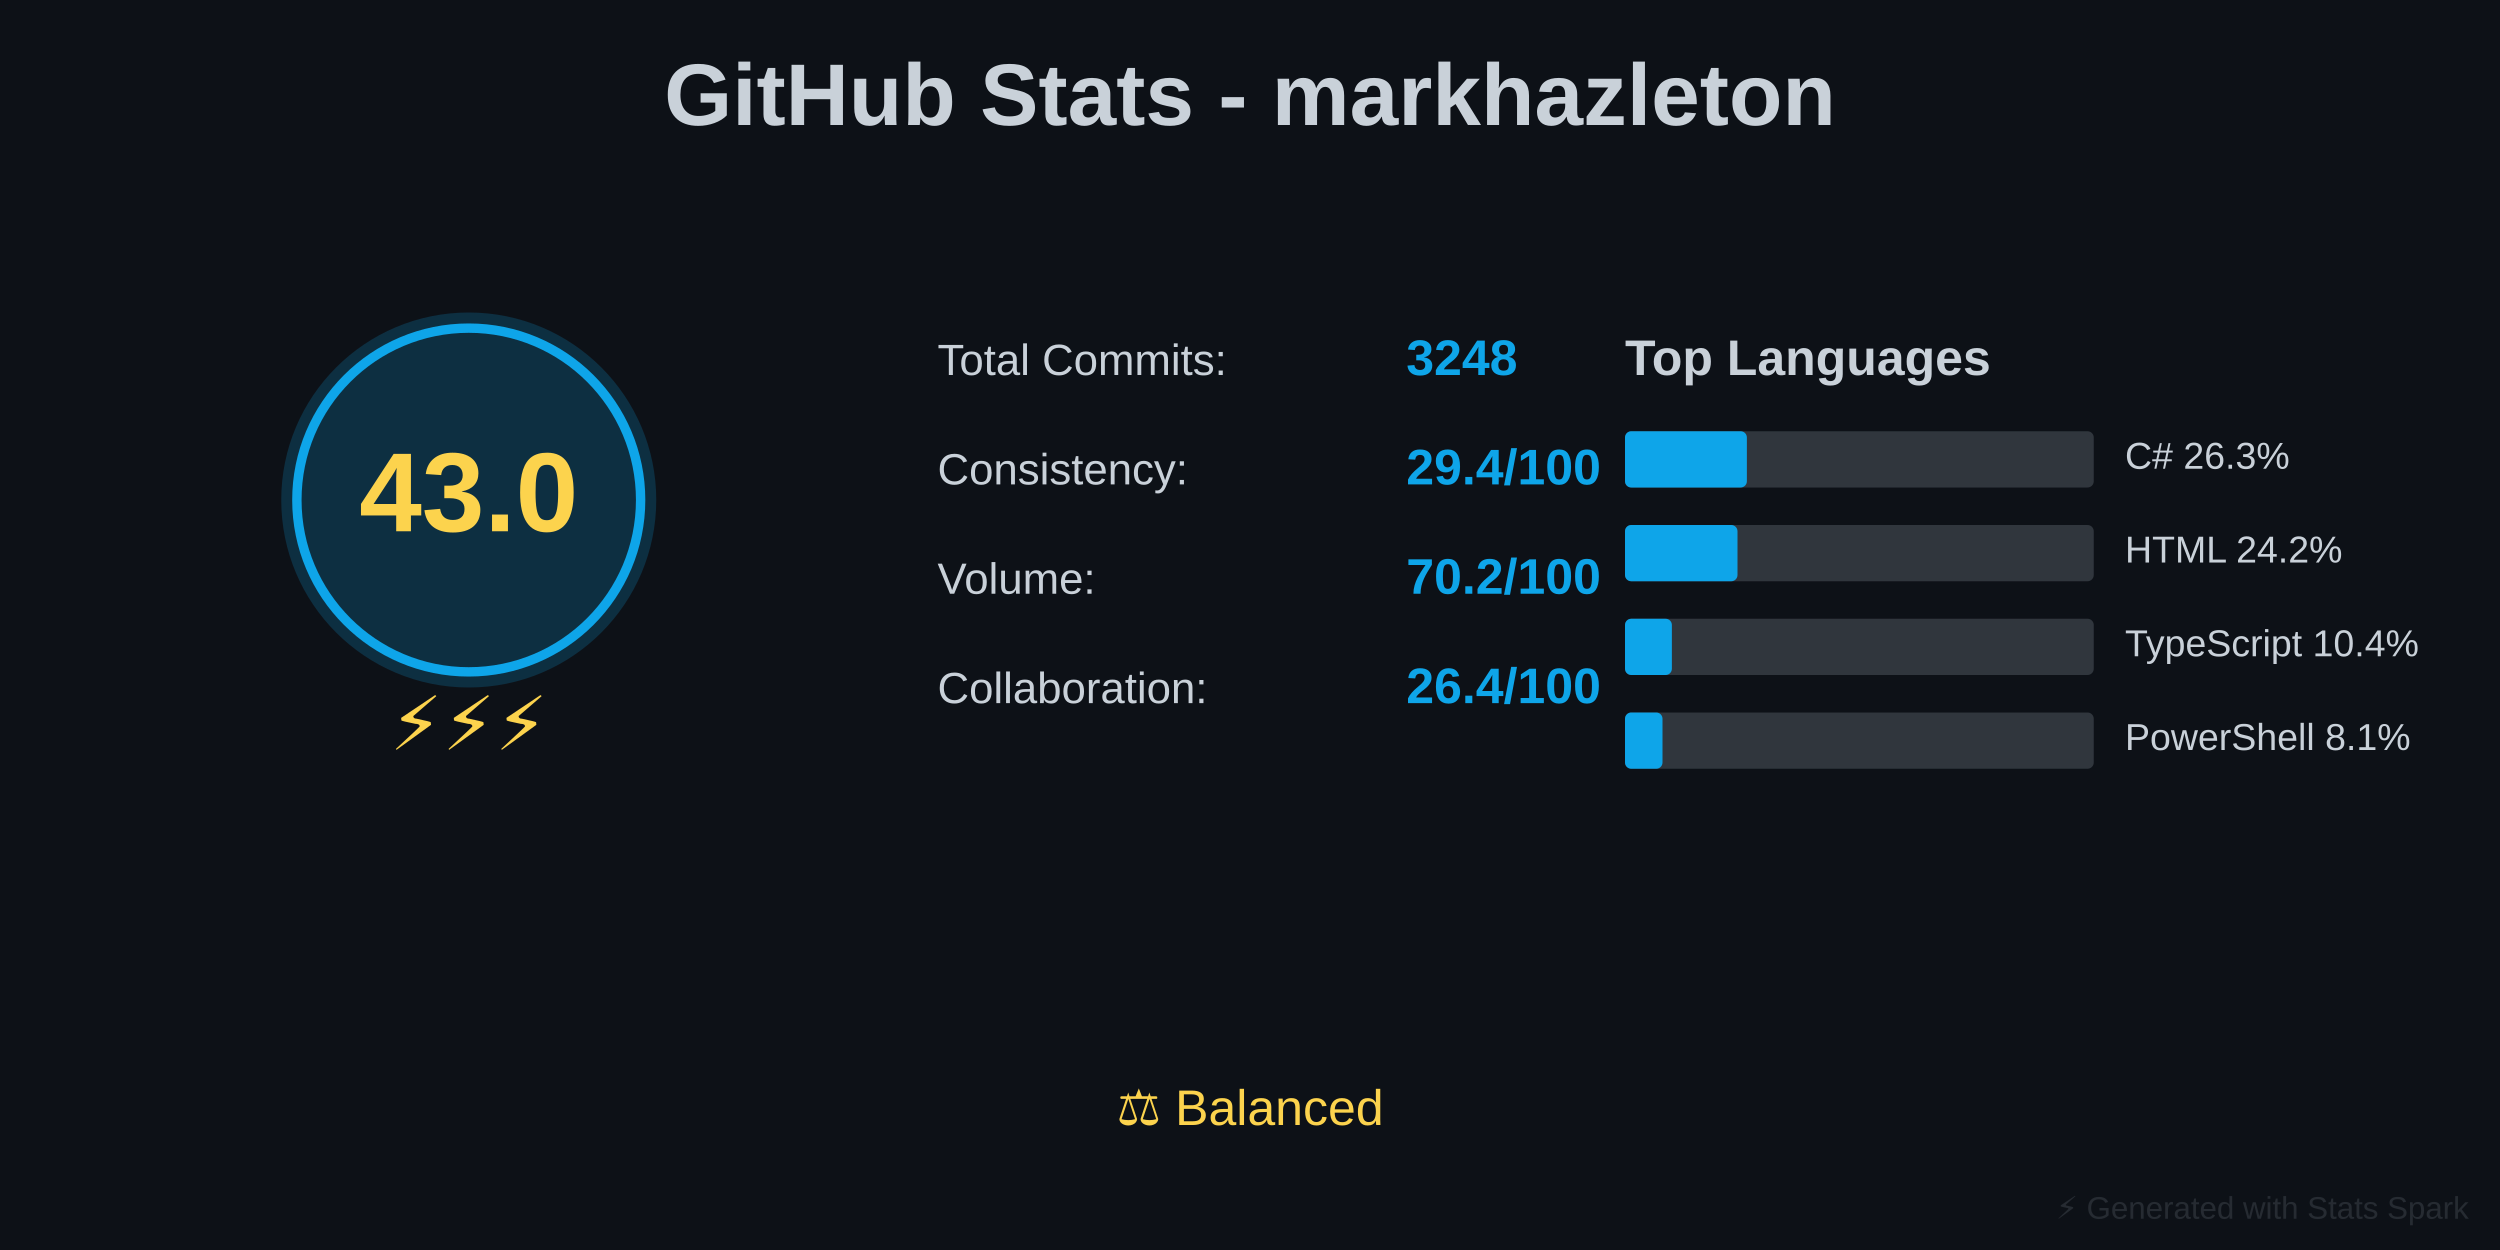
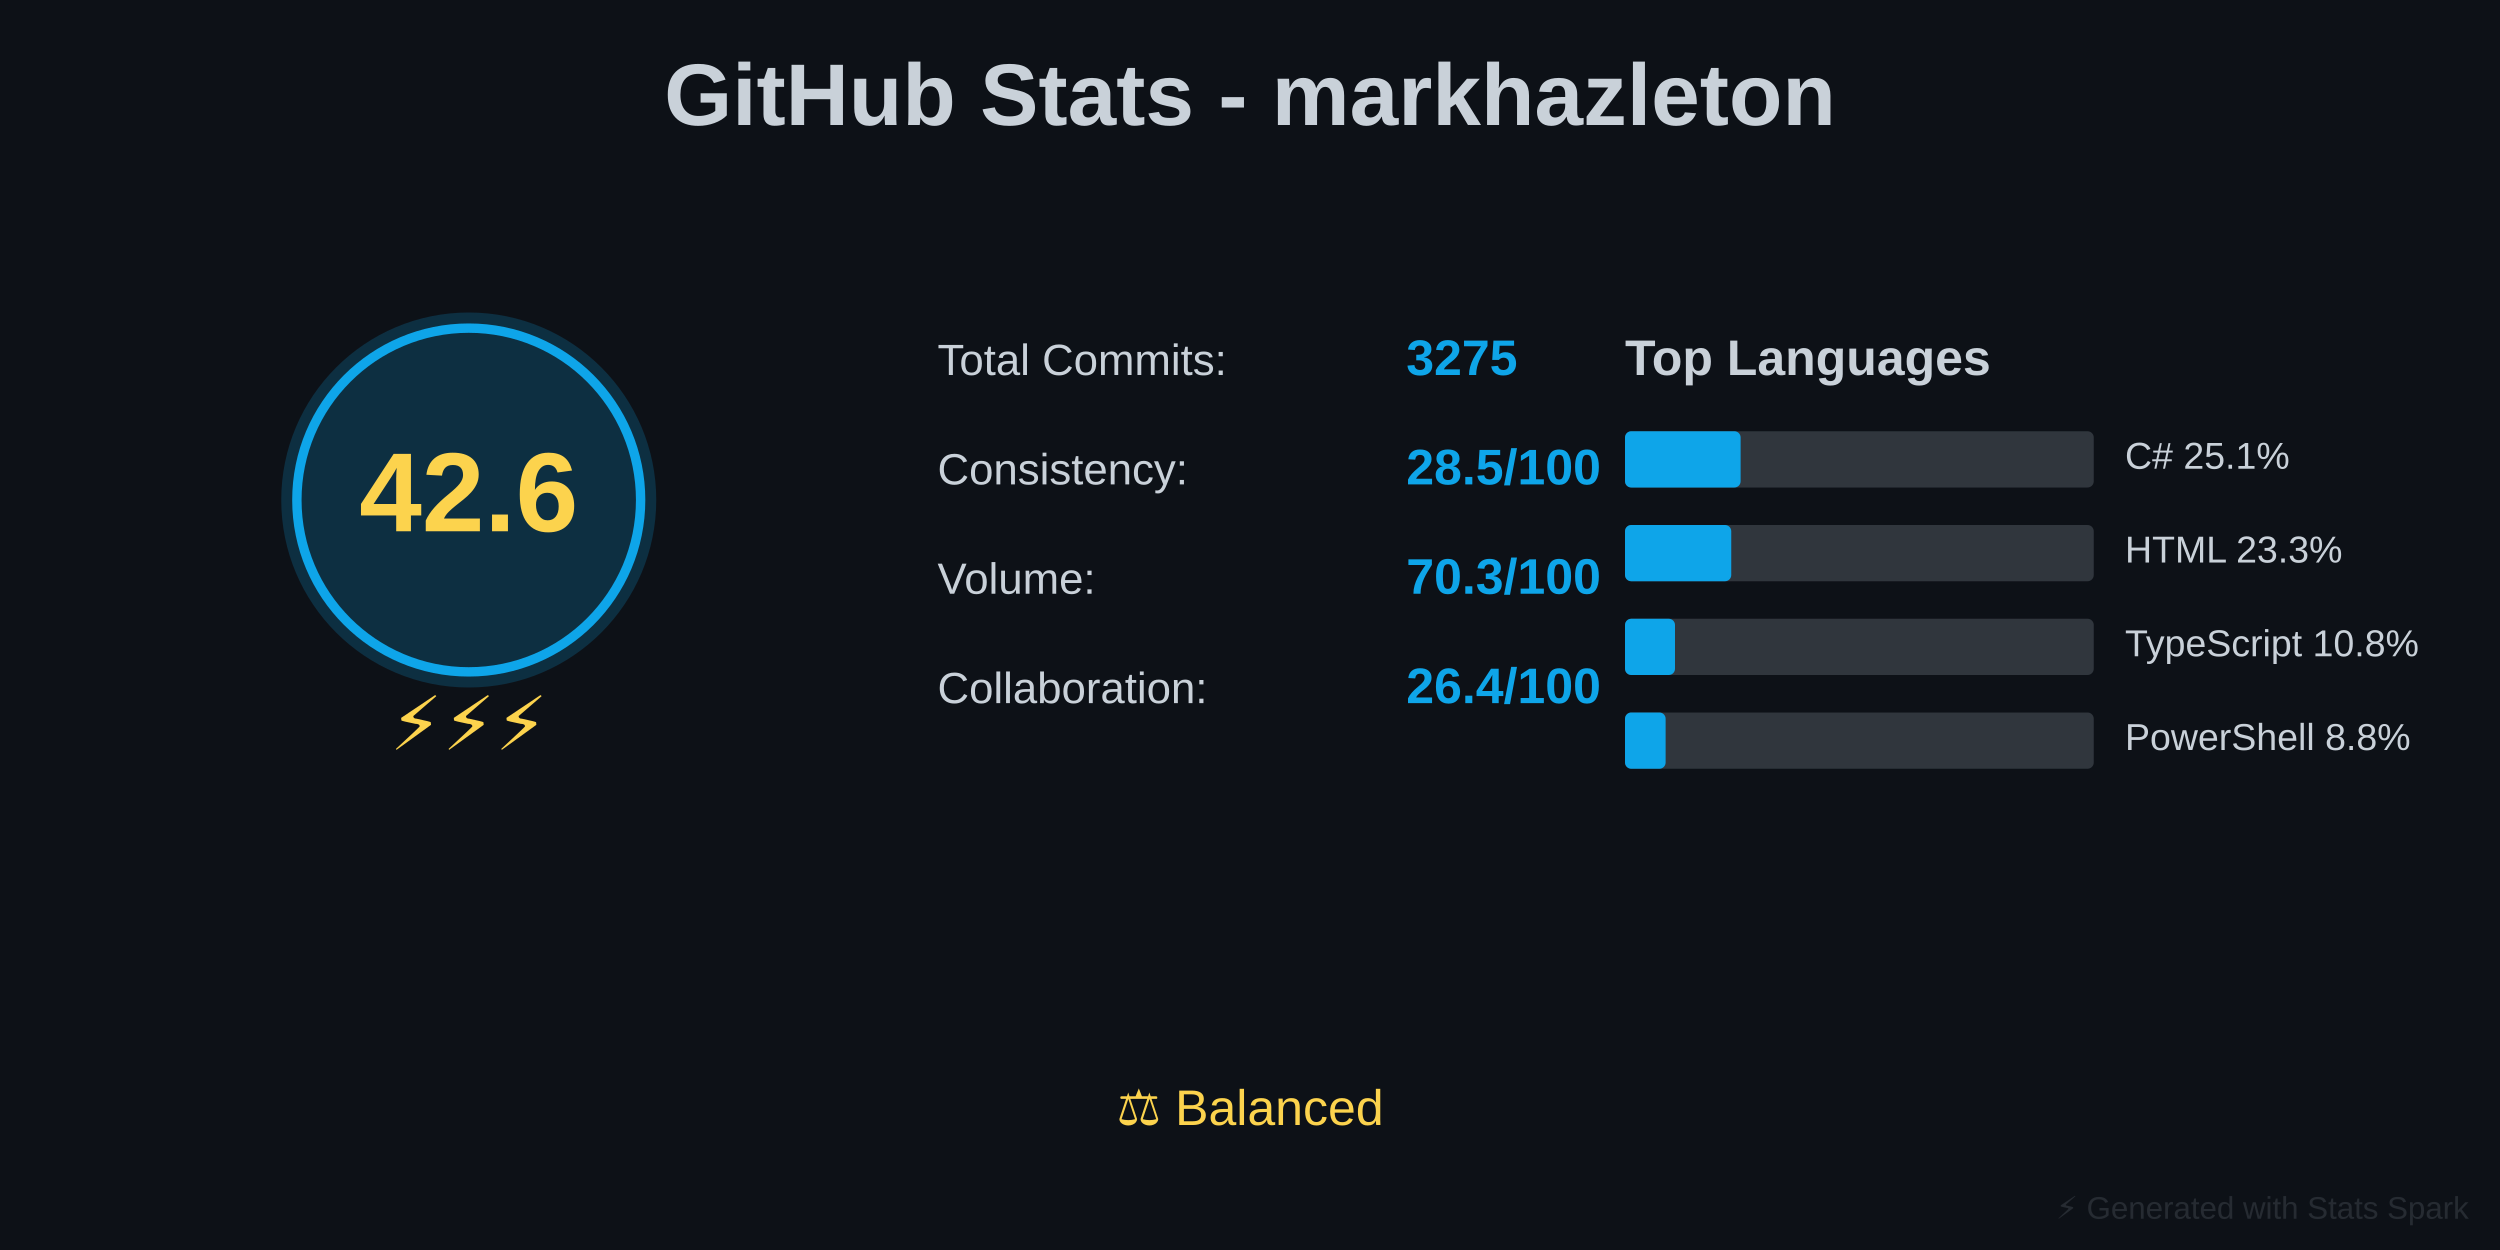
<svg xmlns="http://www.w3.org/2000/svg" baseProfile="full" height="400" version="1.1" width="800">
  <defs />
  <rect fill="#0D1117" height="400" width="800" x="0" y="0" />
  <text fill="#C9D1D9" font-family="Arial, sans-serif" font-size="28px" font-weight="bold" text-anchor="middle" x="400" y="40">GitHub Stats - markhazleton</text>
  <circle cx="150" cy="160" fill="#0EA5E9" opacity="0.2" r="60" />
  <circle cx="150" cy="160" fill="none" r="55" stroke="#0EA5E9" stroke-width="3" />
-   <text fill="#FCD34D" font-family="Arial, sans-serif" font-size="36px" font-weight="bold" text-anchor="middle" x="150" y="170">43.0</text>
+   <text fill="#FCD34D" font-family="Arial, sans-serif" font-size="36px" font-weight="bold" text-anchor="middle" x="150" y="170">42.6</text>
  <text fill="#FCD34D" font-family="Arial, sans-serif" font-size="24px" text-anchor="middle" x="150" y="240">⚡⚡⚡</text>
  <text fill="#C9D1D9" font-family="Arial, sans-serif" font-size="14px" x="300" y="120">Total Commits:</text>
-   <text fill="#0EA5E9" font-family="Arial, sans-serif" font-size="16px" font-weight="bold" x="450" y="120">3248</text>
+   <text fill="#0EA5E9" font-family="Arial, sans-serif" font-size="16px" font-weight="bold" x="450" y="120">3275</text>
  <text fill="#C9D1D9" font-family="Arial, sans-serif" font-size="14px" x="300" y="155">Consistency:</text>
-   <text fill="#0EA5E9" font-family="Arial, sans-serif" font-size="16px" font-weight="bold" x="450" y="155">29.4/100</text>
+   <text fill="#0EA5E9" font-family="Arial, sans-serif" font-size="16px" font-weight="bold" x="450" y="155">28.5/100</text>
  <text fill="#C9D1D9" font-family="Arial, sans-serif" font-size="14px" x="300" y="190">Volume:</text>
-   <text fill="#0EA5E9" font-family="Arial, sans-serif" font-size="16px" font-weight="bold" x="450" y="190">70.2/100</text>
+   <text fill="#0EA5E9" font-family="Arial, sans-serif" font-size="16px" font-weight="bold" x="450" y="190">70.3/100</text>
  <text fill="#C9D1D9" font-family="Arial, sans-serif" font-size="14px" x="300" y="225">Collaboration:</text>
  <text fill="#0EA5E9" font-family="Arial, sans-serif" font-size="16px" font-weight="bold" x="450" y="225">26.4/100</text>
  <text fill="#C9D1D9" font-family="Arial, sans-serif" font-size="16px" font-weight="bold" x="520" y="120">Top Languages</text>
  <rect fill="#30363D" height="18" rx="2" width="150" x="520" y="138" />
-   <rect fill="#0EA5E9" height="18" rx="2" width="39" x="520" y="138" />
-   <text fill="#C9D1D9" font-family="Arial, sans-serif" font-size="12px" x="680" y="150">C# 26.3%</text>
+   <rect fill="#0EA5E9" height="18" rx="2" width="37" x="520" y="138" />
+   <text fill="#C9D1D9" font-family="Arial, sans-serif" font-size="12px" x="680" y="150">C# 25.1%</text>
  <rect fill="#30363D" height="18" rx="2" width="150" x="520" y="168" />
-   <rect fill="#0EA5E9" height="18" rx="2" width="36" x="520" y="168" />
-   <text fill="#C9D1D9" font-family="Arial, sans-serif" font-size="12px" x="680" y="180">HTML 24.2%</text>
+   <rect fill="#0EA5E9" height="18" rx="2" width="34" x="520" y="168" />
+   <text fill="#C9D1D9" font-family="Arial, sans-serif" font-size="12px" x="680" y="180">HTML 23.3%</text>
  <rect fill="#30363D" height="18" rx="2" width="150" x="520" y="198" />
-   <rect fill="#0EA5E9" height="18" rx="2" width="15" x="520" y="198" />
-   <text fill="#C9D1D9" font-family="Arial, sans-serif" font-size="12px" x="680" y="210">TypeScript 10.4%</text>
+   <rect fill="#0EA5E9" height="18" rx="2" width="16" x="520" y="198" />
+   <text fill="#C9D1D9" font-family="Arial, sans-serif" font-size="12px" x="680" y="210">TypeScript 10.8%</text>
  <rect fill="#30363D" height="18" rx="2" width="150" x="520" y="228" />
-   <rect fill="#0EA5E9" height="18" rx="2" width="12" x="520" y="228" />
-   <text fill="#C9D1D9" font-family="Arial, sans-serif" font-size="12px" x="680" y="240">PowerShell 8.1%</text>
+   <rect fill="#0EA5E9" height="18" rx="2" width="13" x="520" y="228" />
+   <text fill="#C9D1D9" font-family="Arial, sans-serif" font-size="12px" x="680" y="240">PowerShell 8.8%</text>
  <text fill="#FCD34D" font-family="Arial, sans-serif" font-size="16px" text-anchor="middle" x="400" y="360">⚖️ Balanced</text>
  <text fill="#30363D" font-family="Arial, sans-serif" font-size="10px" opacity="0.7" text-anchor="end" x="790" y="390">⚡ Generated with Stats Spark</text>
</svg>
